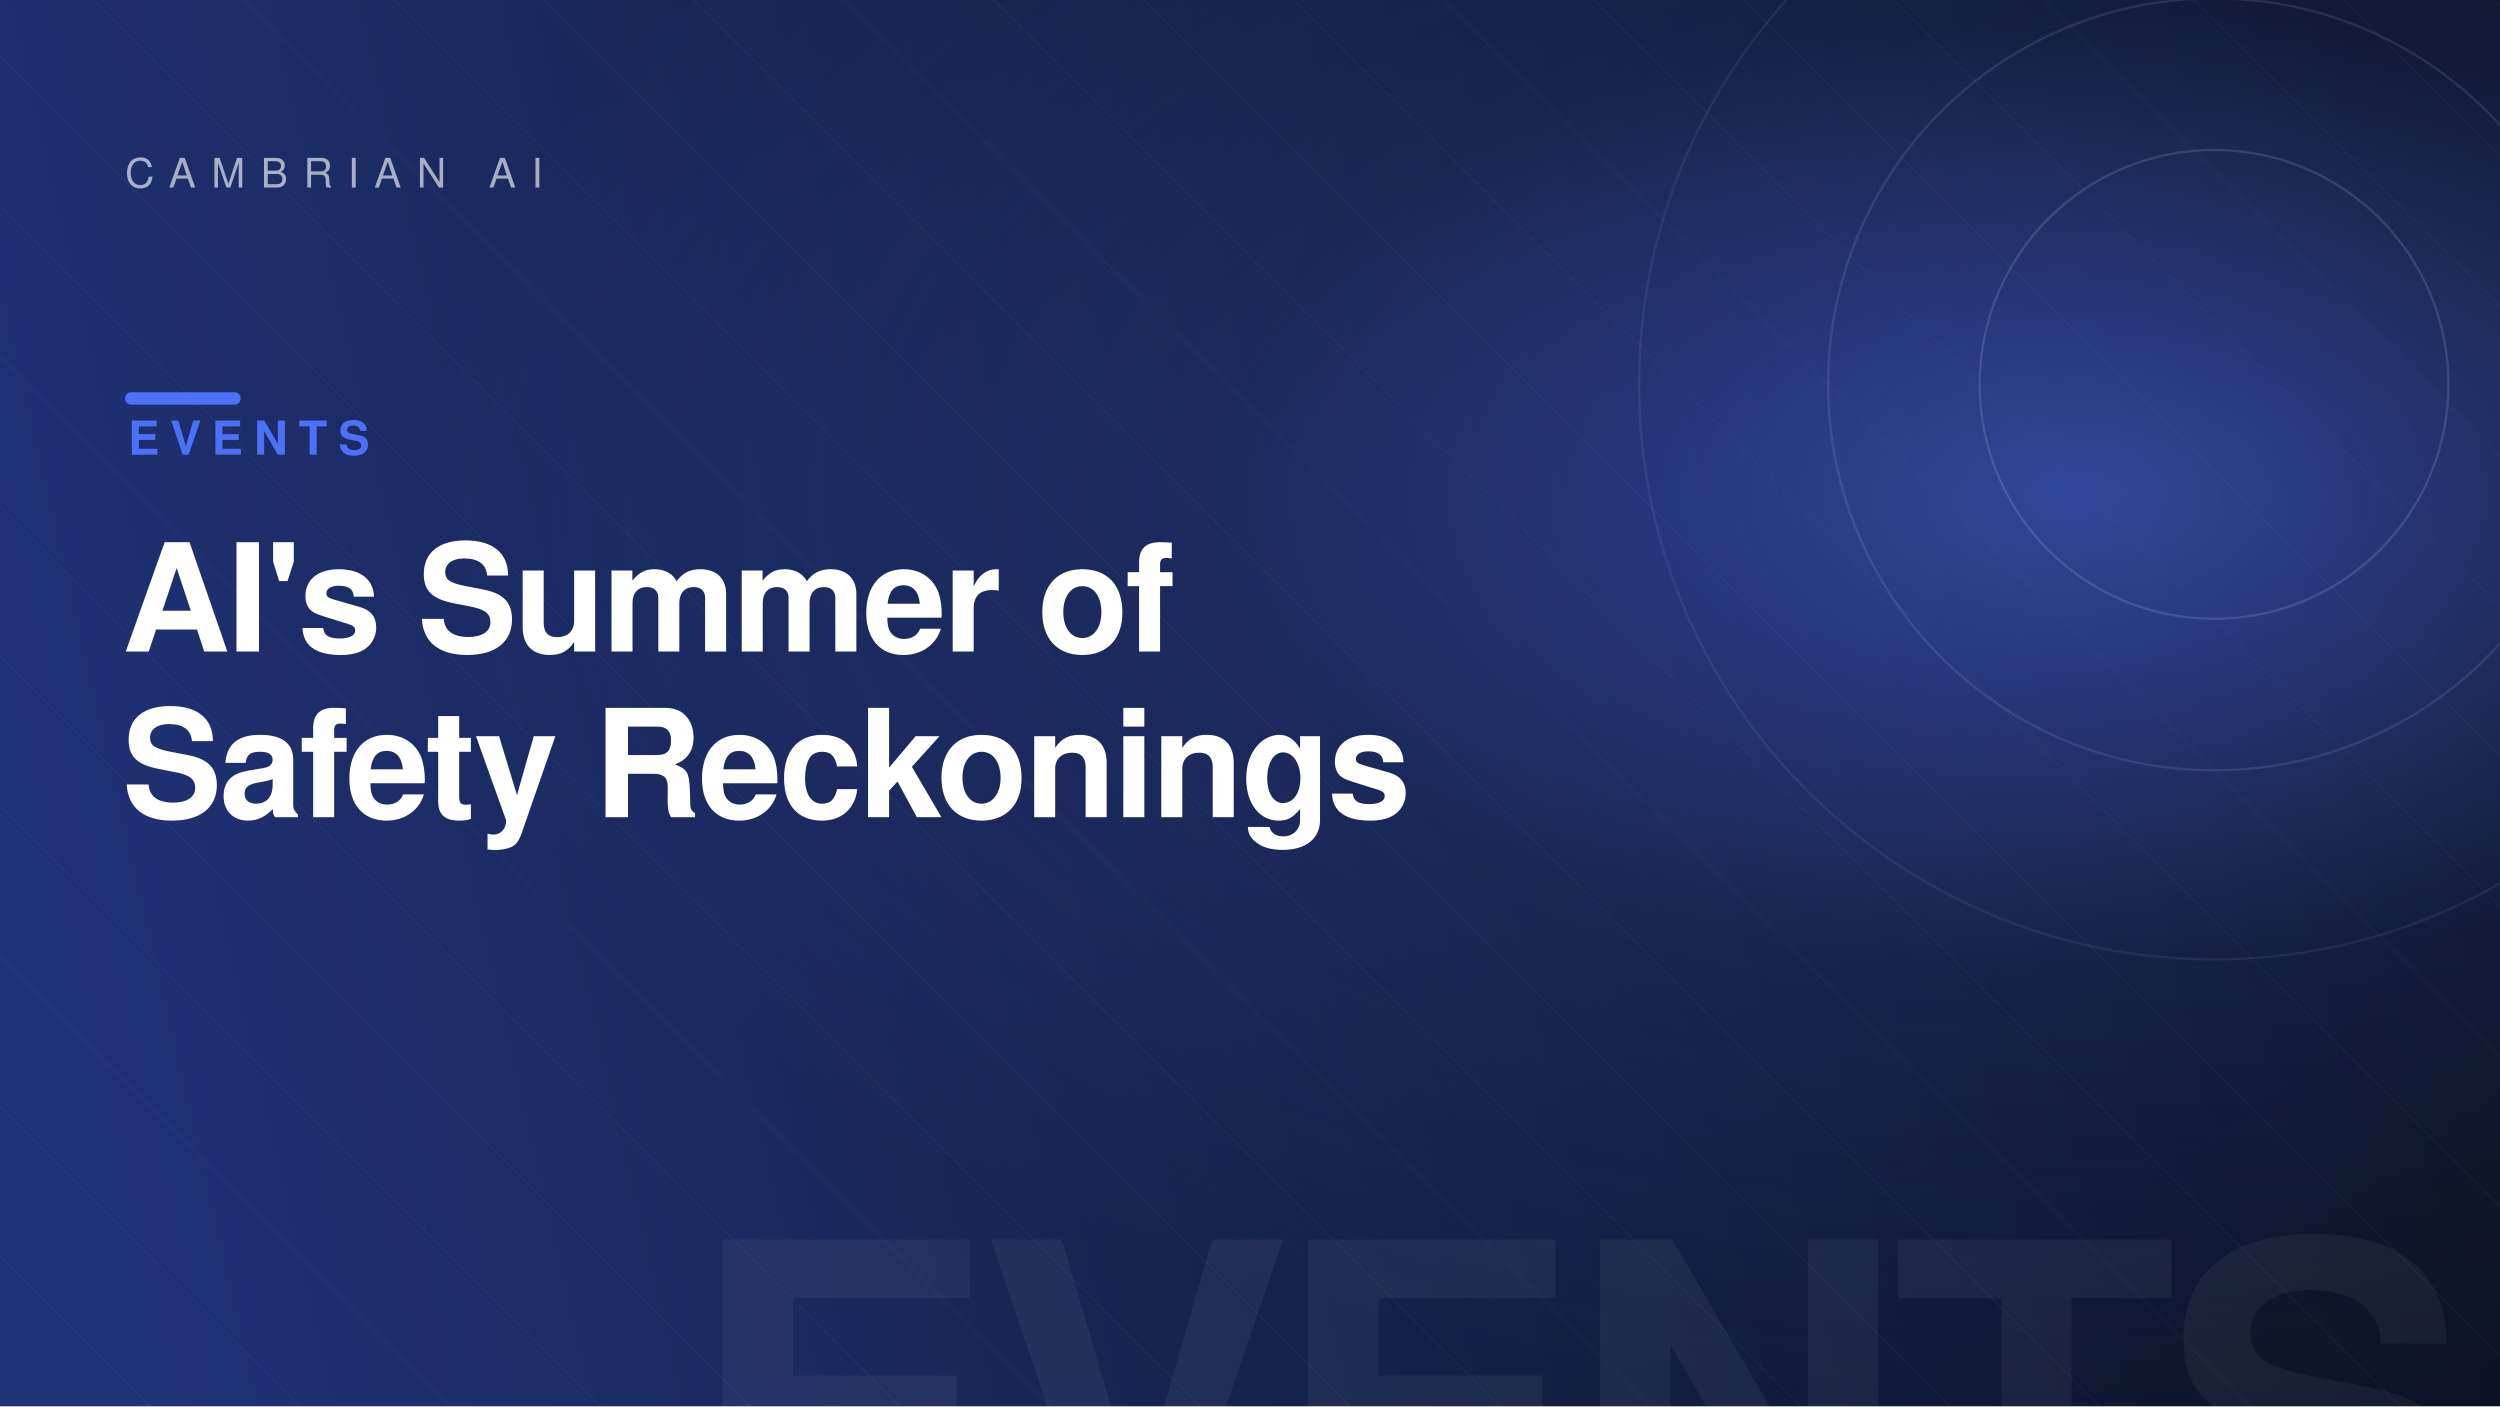
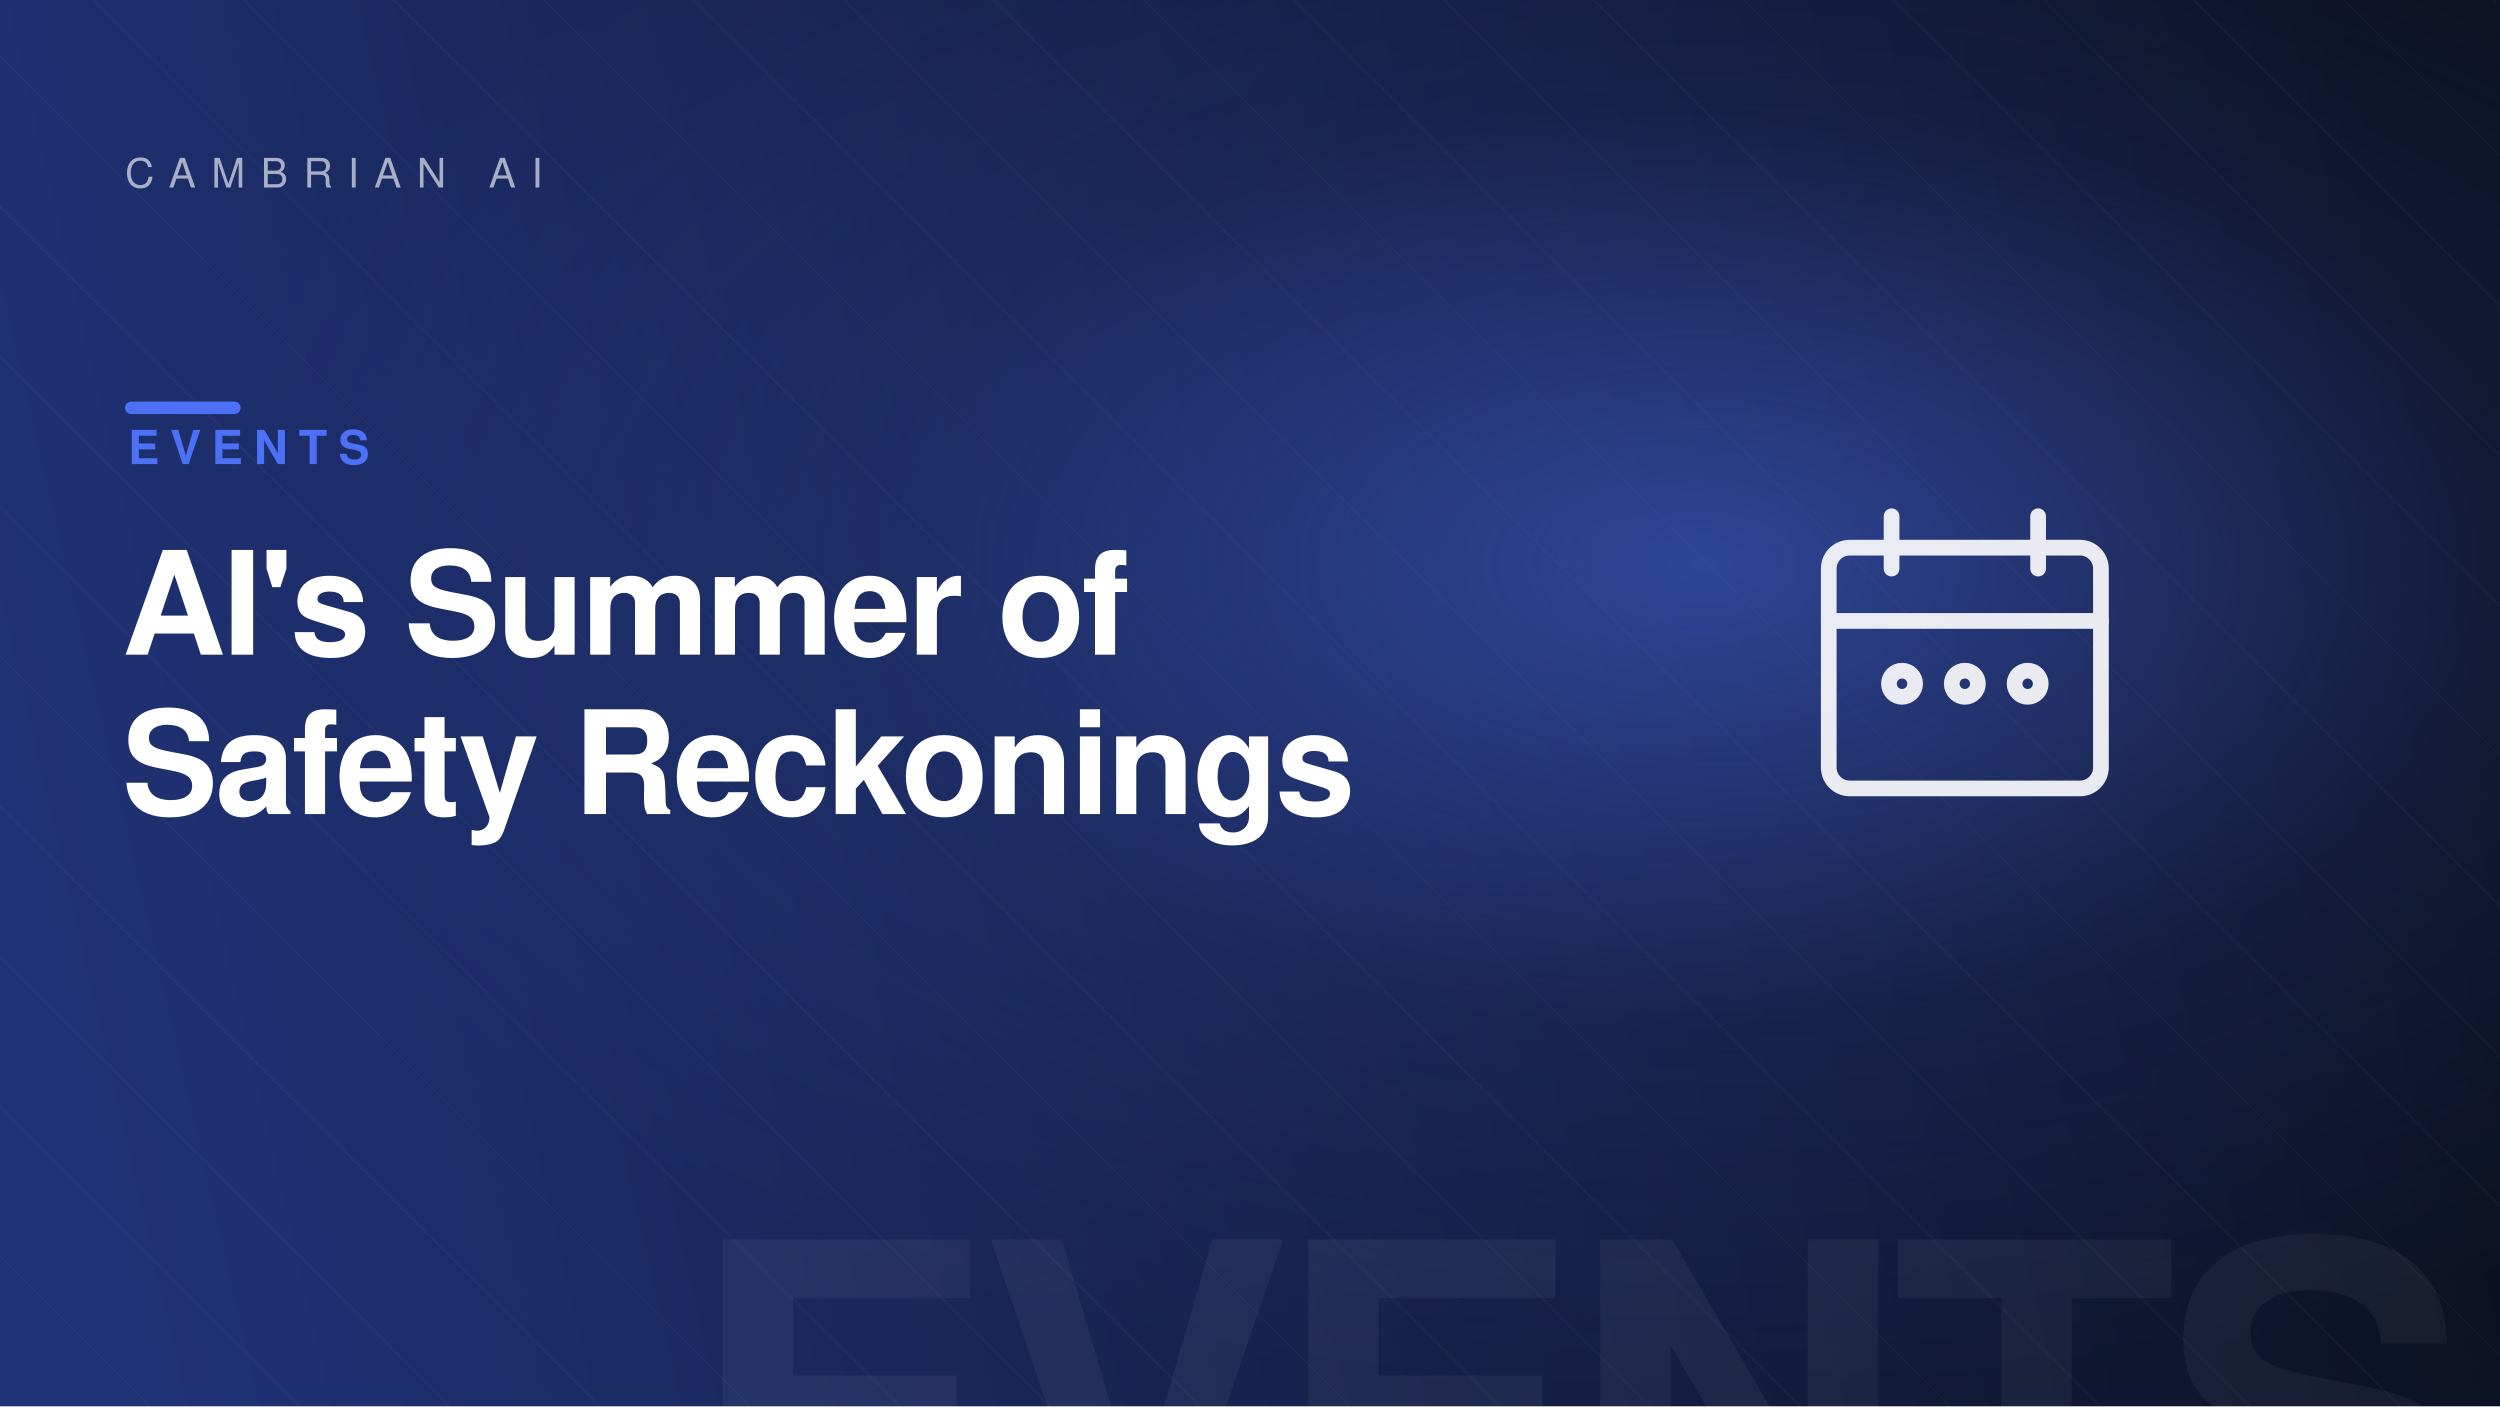
<svg xmlns="http://www.w3.org/2000/svg" width="1600" height="900" viewBox="0 0 1600 900" role="img" aria-label="AI's Summer of Safety Reckonings">
  <defs>
    <linearGradient id="bg" gradientTransform="rotate(173 0.5 0.5)">
      <stop offset="0" stop-color="hsl(227, 44%, 8%)" />
      <stop offset="1" stop-color="hsl(227, 58%, 29%)" />
    </linearGradient>
-     <radialGradient id="glow" cx="83%" cy="35%" r="66%">
-       <stop offset="0" stop-color="hsl(227, 90%, 63%)" stop-opacity="0.55" />
-       <stop offset="52%" stop-color="hsl(227, 90%, 63%)" stop-opacity="0.12" />
+     <radialGradient id="glow" cx="68%" cy="40%" r="60%">
+       <stop offset="0" stop-color="hsl(227, 90%, 63%)" stop-opacity="0.5" />
+       <stop offset="55%" stop-color="hsl(227, 90%, 63%)" stop-opacity="0.1" />
      <stop offset="100%" stop-color="hsl(227, 90%, 63%)" stop-opacity="0" />
    </radialGradient>
  </defs>
  <rect width="1600" height="900" fill="url(#bg)" />
  <g>
    <line x1="-900" y1="0" x2="0" y2="900" stroke="#ffffff" stroke-width="1" opacity="0.028" />
    <line x1="-804" y1="0" x2="96" y2="900" stroke="#ffffff" stroke-width="1" opacity="0.028" />
    <line x1="-708" y1="0" x2="192" y2="900" stroke="#ffffff" stroke-width="1" opacity="0.028" />
    <line x1="-612" y1="0" x2="288" y2="900" stroke="#ffffff" stroke-width="1" opacity="0.028" />
    <line x1="-516" y1="0" x2="384" y2="900" stroke="#ffffff" stroke-width="1" opacity="0.028" />
    <line x1="-420" y1="0" x2="480" y2="900" stroke="#ffffff" stroke-width="1" opacity="0.028" />
    <line x1="-324" y1="0" x2="576" y2="900" stroke="#ffffff" stroke-width="1" opacity="0.028" />
    <line x1="-228" y1="0" x2="672" y2="900" stroke="#ffffff" stroke-width="1" opacity="0.028" />
    <line x1="-132" y1="0" x2="768" y2="900" stroke="#ffffff" stroke-width="1" opacity="0.028" />
    <line x1="-36" y1="0" x2="864" y2="900" stroke="#ffffff" stroke-width="1" opacity="0.028" />
    <line x1="60" y1="0" x2="960" y2="900" stroke="#ffffff" stroke-width="1" opacity="0.028" />
    <line x1="156" y1="0" x2="1056" y2="900" stroke="#ffffff" stroke-width="1" opacity="0.028" />
    <line x1="252" y1="0" x2="1152" y2="900" stroke="#ffffff" stroke-width="1" opacity="0.028" />
    <line x1="348" y1="0" x2="1248" y2="900" stroke="#ffffff" stroke-width="1" opacity="0.028" />
    <line x1="444" y1="0" x2="1344" y2="900" stroke="#ffffff" stroke-width="1" opacity="0.028" />
    <line x1="540" y1="0" x2="1440" y2="900" stroke="#ffffff" stroke-width="1" opacity="0.028" />
    <line x1="636" y1="0" x2="1536" y2="900" stroke="#ffffff" stroke-width="1" opacity="0.028" />
    <line x1="732" y1="0" x2="1632" y2="900" stroke="#ffffff" stroke-width="1" opacity="0.028" />
    <line x1="828" y1="0" x2="1728" y2="900" stroke="#ffffff" stroke-width="1" opacity="0.028" />
    <line x1="924" y1="0" x2="1824" y2="900" stroke="#ffffff" stroke-width="1" opacity="0.028" />
    <line x1="1020" y1="0" x2="1920" y2="900" stroke="#ffffff" stroke-width="1" opacity="0.028" />
    <line x1="1116" y1="0" x2="2016" y2="900" stroke="#ffffff" stroke-width="1" opacity="0.028" />
    <line x1="1212" y1="0" x2="2112" y2="900" stroke="#ffffff" stroke-width="1" opacity="0.028" />
    <line x1="1308" y1="0" x2="2208" y2="900" stroke="#ffffff" stroke-width="1" opacity="0.028" />
    <line x1="1404" y1="0" x2="2304" y2="900" stroke="#ffffff" stroke-width="1" opacity="0.028" />
    <line x1="1500" y1="0" x2="2400" y2="900" stroke="#ffffff" stroke-width="1" opacity="0.028" />
    <line x1="1596" y1="0" x2="2496" y2="900" stroke="#ffffff" stroke-width="1" opacity="0.028" />
  </g>
  <text x="1584" y="1012" text-anchor="end" font-family="Helvetica, Arial, sans-serif" font-size="300" font-weight="800" letter-spacing="-10" fill="#ffffff" opacity="0.05">EVENTS</text>
  <rect width="1600" height="900" fill="url(#glow)" />
-   <g>
-     <circle cx="1417" cy="246" r="150" fill="none" stroke="hsl(227, 55%, 86%)" stroke-width="1.5" opacity="0.16" />
-     <circle cx="1417" cy="246" r="247" fill="none" stroke="hsl(227, 55%, 86%)" stroke-width="1.5" opacity="0.12" />
-     <circle cx="1417" cy="246" r="368" fill="none" stroke="hsl(227, 55%, 86%)" stroke-width="1.5" opacity="0.08" />
+   <g transform="translate(1090 250) scale(3.35)" fill="none" stroke="#ffffff" stroke-width="3" stroke-linecap="round" stroke-linejoin="round" opacity="0.9">
+     <rect x="24" y="30" width="52" height="46" rx="4" />
+     <path d="M24 44H76M36 24V34M64 24V34" />
+     <circle cx="38" cy="56" r="2.5" />
+     <circle cx="50" cy="56" r="2.5" />
+     <circle cx="62" cy="56" r="2.5" />
  </g>
  <text x="80" y="120" font-family="Helvetica, Arial, sans-serif" font-size="26" letter-spacing="10" fill="#ffffff" opacity="0.62">CAMBRIAN AI</text>
-   <rect x="80" y="251" width="74" height="8" rx="4" fill="hsl(227, 90%, 63%)" />
-   <text x="82" y="291" font-family="Helvetica, Arial, sans-serif" font-size="30" font-weight="700" letter-spacing="7" fill="hsl(227, 90%, 63%)">EVENTS</text>
-   <text x="78" y="417" font-family="Helvetica, Arial, sans-serif" font-size="96" font-weight="700" letter-spacing="-2" fill="#ffffff">AI's Summer of</text>
-   <text x="78" y="523" font-family="Helvetica, Arial, sans-serif" font-size="96" font-weight="700" letter-spacing="-2" fill="#ffffff">Safety Reckonings</text>
+   <rect x="80" y="257" width="74" height="8" rx="4" fill="hsl(227, 90%, 63%)" />
+   <text x="82" y="297" font-family="Helvetica, Arial, sans-serif" font-size="30" font-weight="700" letter-spacing="7" fill="hsl(227, 90%, 63%)">EVENTS</text>
+   <text x="78" y="419" font-family="Helvetica, Arial, sans-serif" font-size="92" font-weight="700" letter-spacing="-2" fill="#ffffff">AI's Summer of</text>
+   <text x="78" y="521" font-family="Helvetica, Arial, sans-serif" font-size="92" font-weight="700" letter-spacing="-2" fill="#ffffff">Safety Reckonings</text>
</svg>
